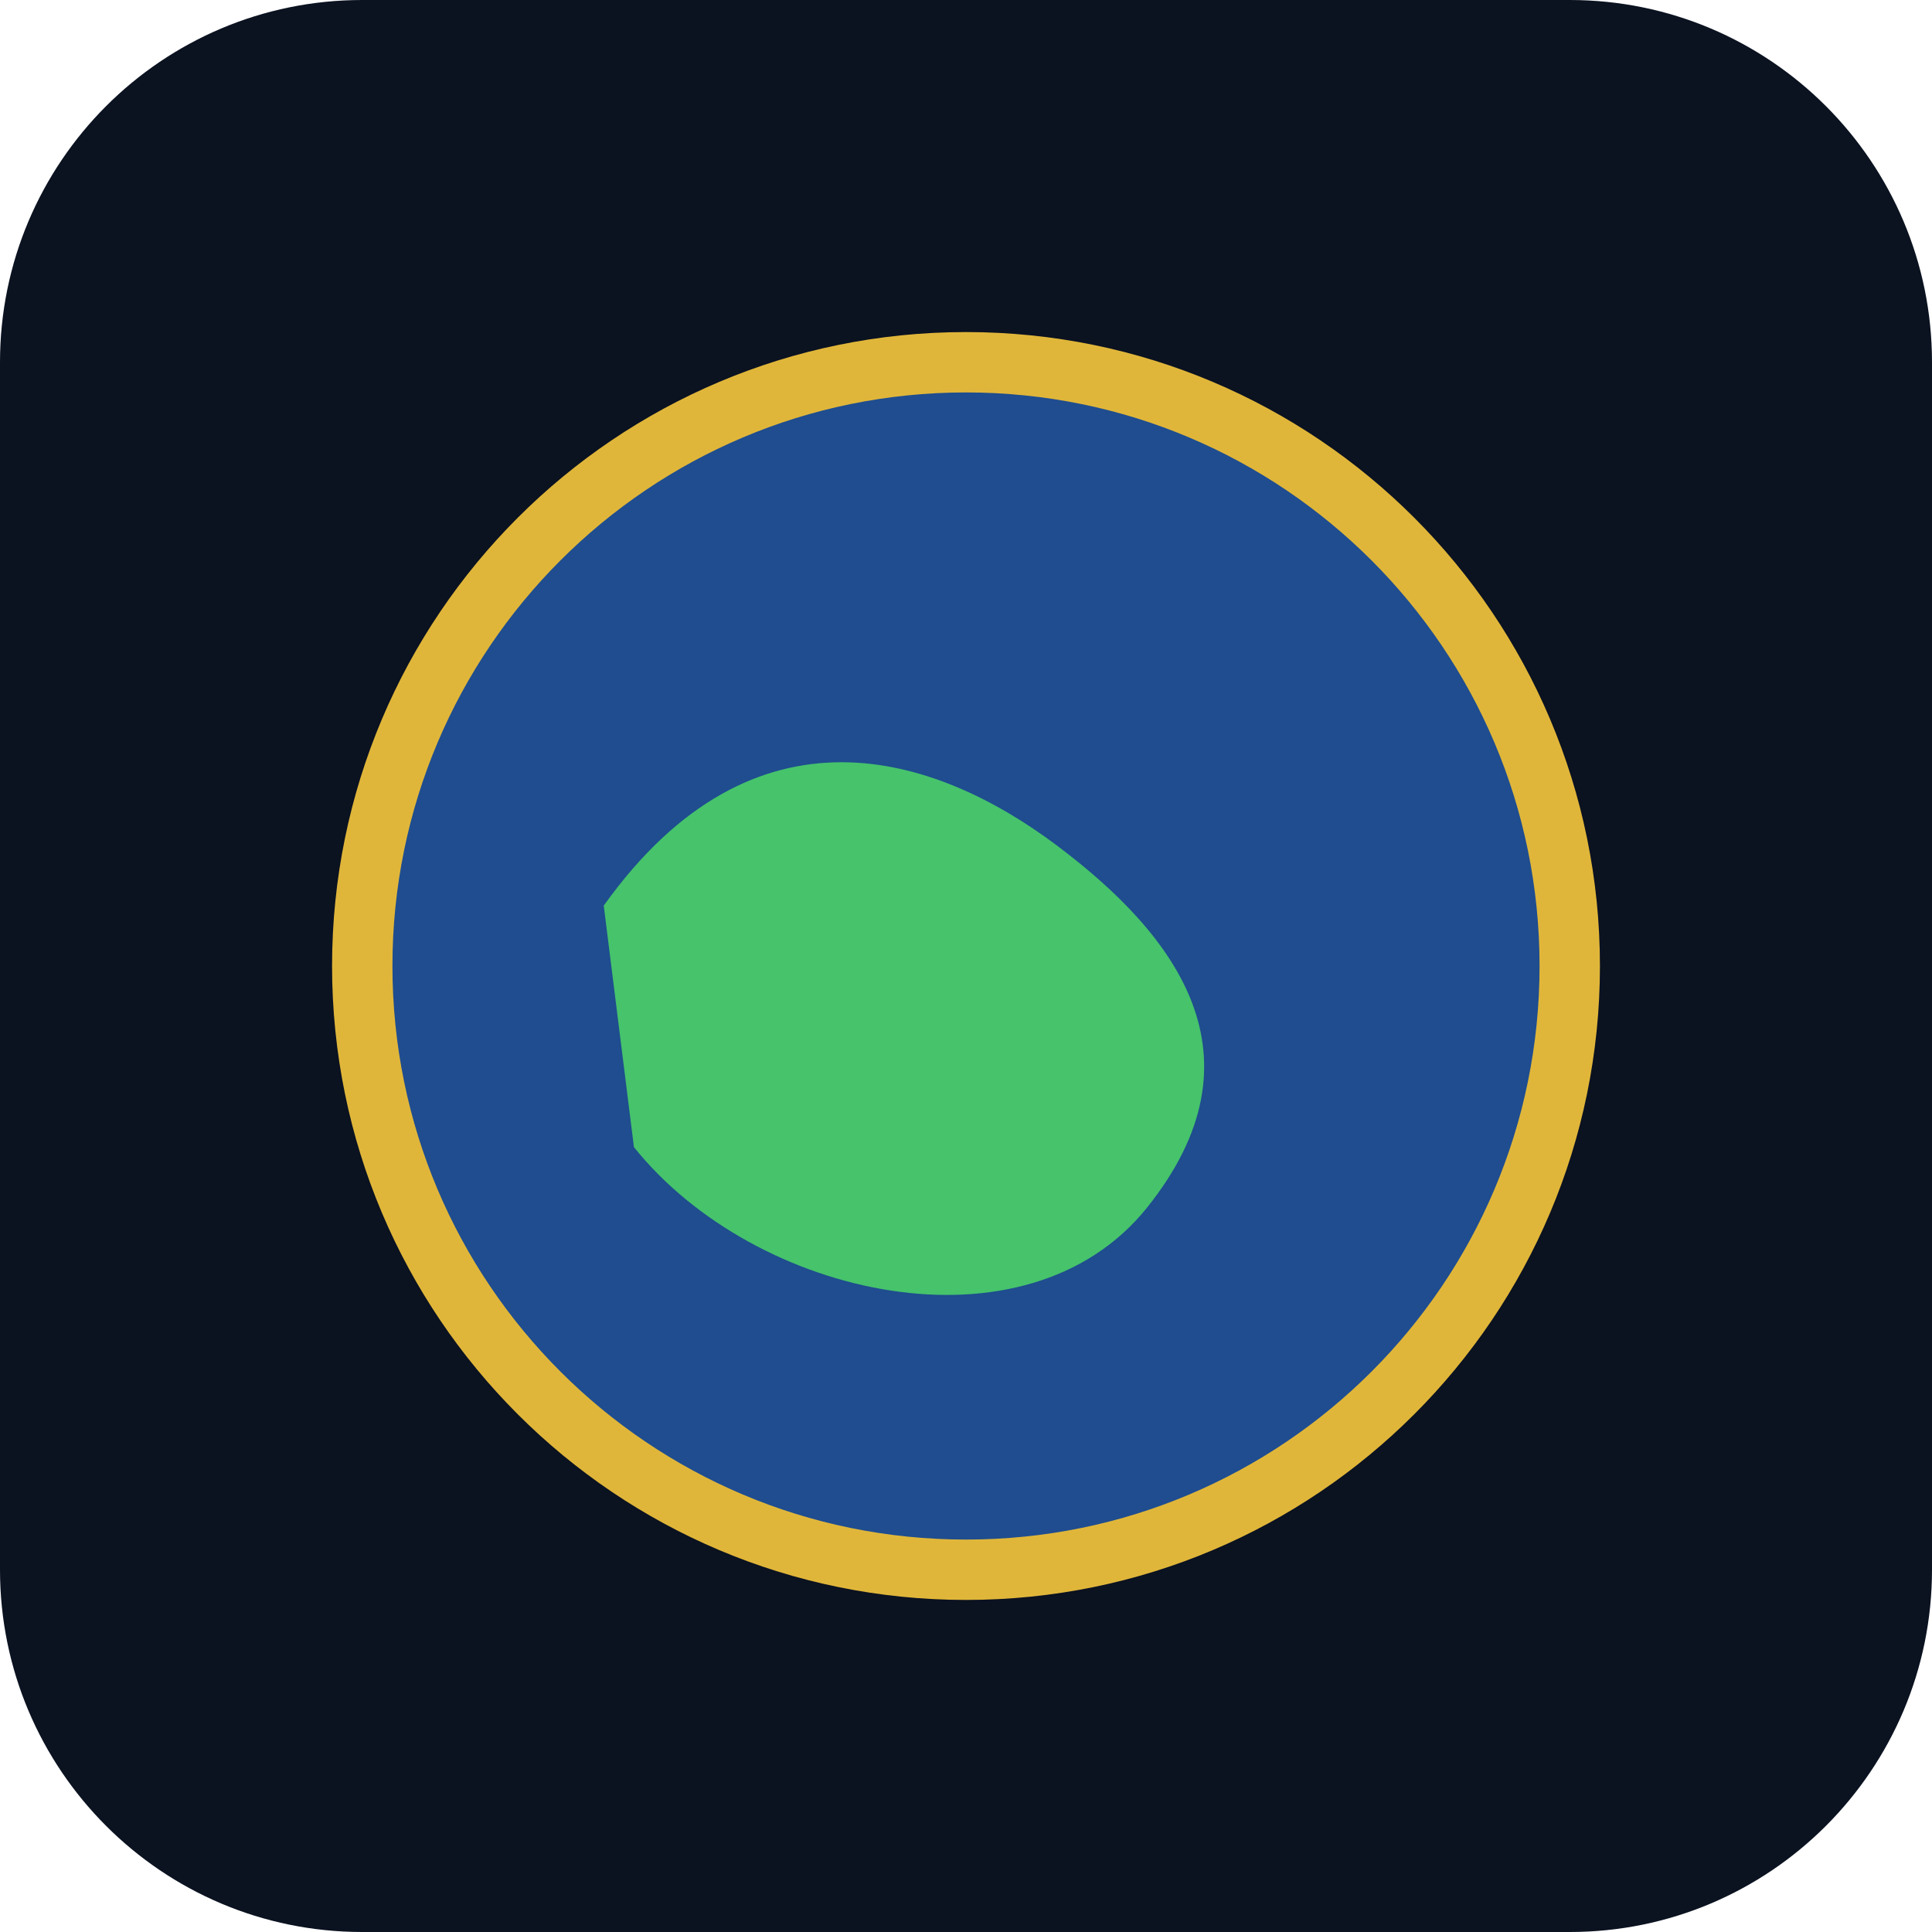
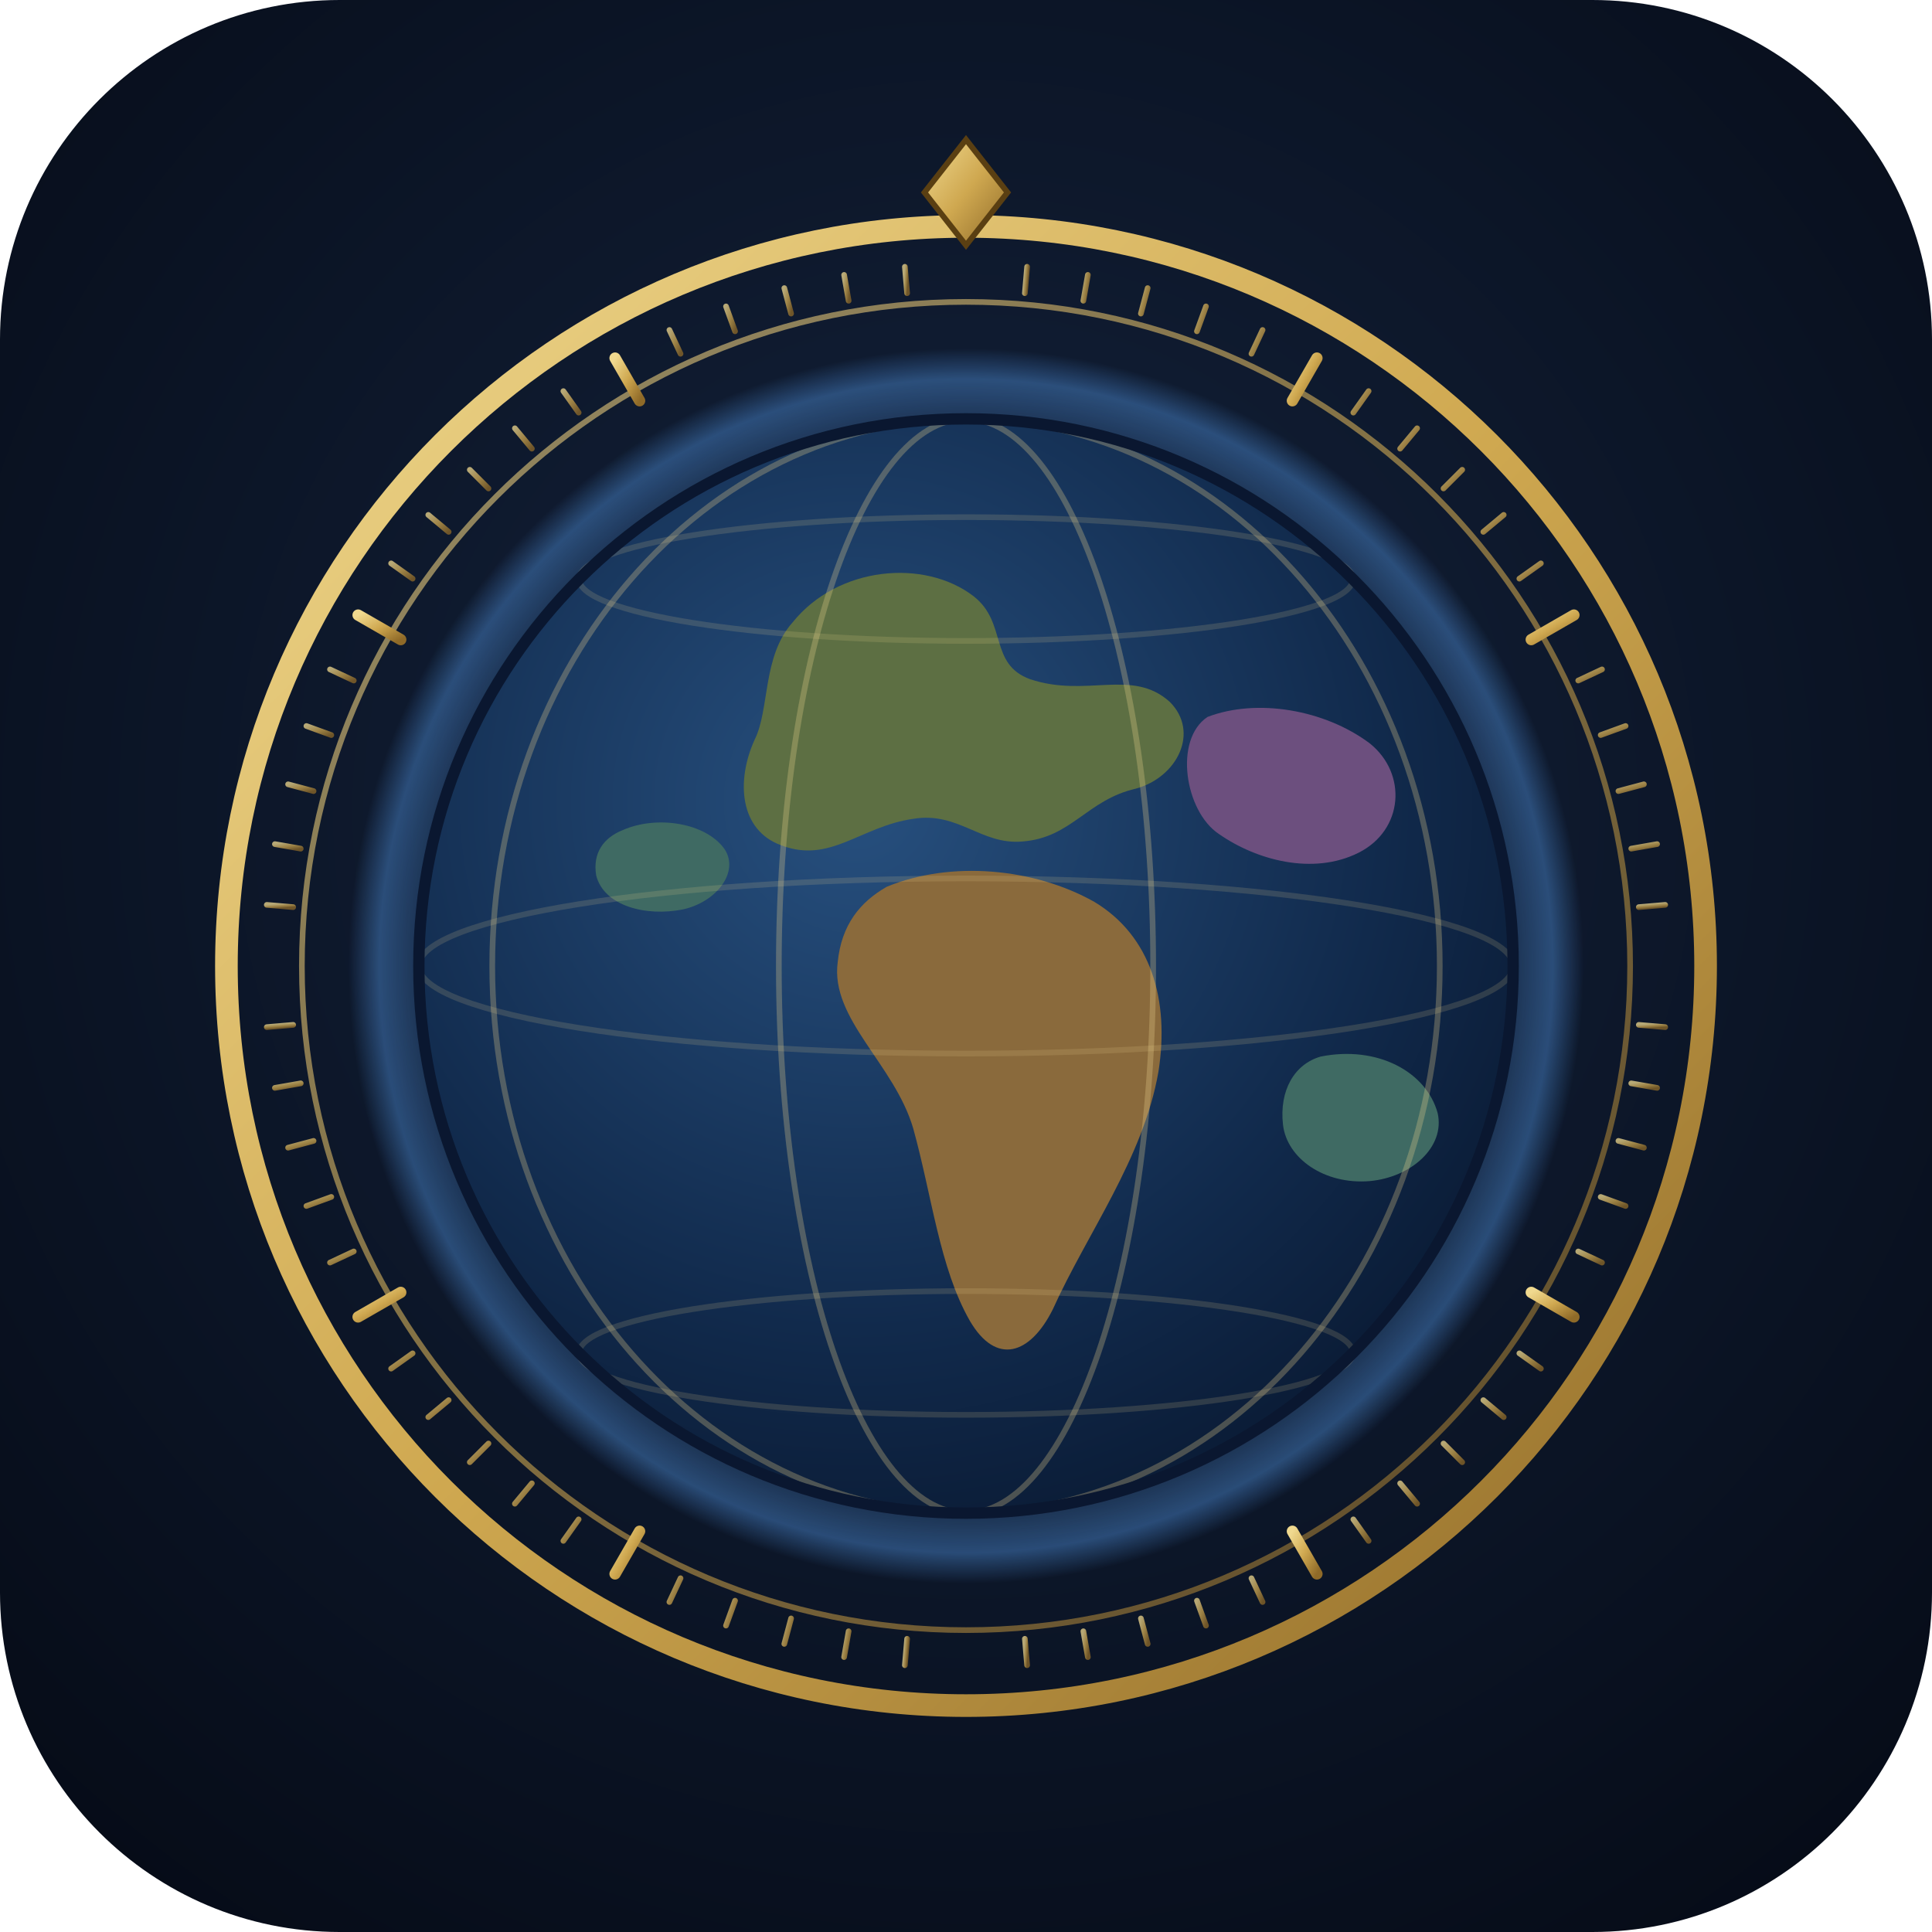
- <svg xmlns="http://www.w3.org/2000/svg" width="128" height="128" viewBox="0 0 128 128">
-   <rect width="128" height="128" rx="24" fill="#0b1220" />
-   <circle cx="64" cy="64" r="40" fill="#1f4d8f" stroke="#e0b63a" stroke-width="4" />
-   <path d="M40 60c10-14 22-10 30-4s14 14 6 24-26 6-34-4z" fill="#46c36b" />
+ <svg xmlns="http://www.w3.org/2000/svg" width="256" height="256" viewBox="0 0 1024 1024">
+   <defs>
+     <radialGradient id="bg" cx="50%" cy="42%" r="75%">
+       <stop offset="0" stop-color="#14233d" />
+       <stop offset="1" stop-color="#050a15" />
+     </radialGradient>
+     <linearGradient id="brass" x1="0" y1="0" x2="1" y2="1">
+       <stop offset="0" stop-color="#f0d98f" />
+       <stop offset=".5" stop-color="#cfa850" />
+       <stop offset="1" stop-color="#8f6a28" />
+     </linearGradient>
+     <radialGradient id="sea" cx="40%" cy="35%" r="80%">
+       <stop offset="0" stop-color="#27507f" />
+       <stop offset=".6" stop-color="#112a4c" />
+       <stop offset="1" stop-color="#07142a" />
+     </radialGradient>
+     <radialGradient id="glow" cx="50%" cy="50%" r="50%">
+       <stop offset=".82" stop-color="#4d8dd6" stop-opacity="0" />
+       <stop offset=".95" stop-color="#4d8dd6" stop-opacity=".45" />
+       <stop offset="1" stop-color="#4d8dd6" stop-opacity="0" />
+     </radialGradient>
+     <clipPath id="globe">
+       <circle cx="512" cy="512" r="290" />
+     </clipPath>
+     <clipPath id="sq">
+       <rect width="1024" height="1024" rx="180" />
+     </clipPath>
+   </defs>
+   <g clip-path="url(#sq)">
+     <rect width="1024" height="1024" fill="url(#bg)" />
+     <circle cx="512" cy="512" r="330" fill="url(#glow)" />
+     <circle cx="512" cy="512" r="290" fill="url(#sea)" />
+     <g clip-path="url(#globe)">
+       <path d="M420 330c24-30 70-34 96-14 18 14 8 36 30 44 30 10 54-6 74 12 16 16 4 40-18 46-26 6-34 26-60 28-22 2-34-16-58-12-28 4-44 24-70 14-22-8-24-34-14-56 8-16 4-44 20-62z" fill="#5d6f43" />
+       <path d="M470 470c34-14 78-10 110 8 30 18 40 52 34 90-8 46-38 86-56 126-12 24-30 30-44 6-16-28-20-66-30-102-10-34-44-58-40-88 2-20 12-32 26-40z" fill="#8a6a3c" />
+       <path d="M640 380c26-10 62-4 86 14 20 16 18 46-6 58-24 12-54 4-74-10-18-12-24-50-6-62z" fill="#6c4f7e" />
+       <path d="M330 440c18-8 44-4 54 10 8 12-4 28-22 32-20 4-42-2-46-18-2-12 4-20 14-24z" fill="#3f6a63" />
+       <path d="M700 560c30-6 56 8 62 30 4 18-14 34-36 36-24 2-44-12-46-30-2-18 6-32 20-36z" fill="#3f6a63" />
+     </g>
+     <ellipse cx="512" cy="306.9" rx="205.1" ry="32.8" fill="none" stroke="#e8cf8a" stroke-opacity=".16" stroke-width="3" />
+     <ellipse cx="512" cy="512.0" rx="290.0" ry="46.4" fill="none" stroke="#e8cf8a" stroke-opacity=".16" stroke-width="3" />
+     <ellipse cx="512" cy="717.1" rx="205.1" ry="32.8" fill="none" stroke="#e8cf8a" stroke-opacity=".16" stroke-width="3" />
+     <ellipse cx="512" cy="512" rx="251.1" ry="290" fill="none" stroke="#e8cf8a" stroke-opacity=".16" stroke-width="3" />
+     <ellipse cx="512" cy="512" rx="99.2" ry="290" fill="none" stroke="#e8cf8a" stroke-opacity=".16" stroke-width="3" />
+     <ellipse cx="512" cy="512" rx="99.2" ry="290" fill="none" stroke="#e8cf8a" stroke-opacity=".16" stroke-width="3" />
+     <ellipse cx="512" cy="512" rx="251.1" ry="290" fill="none" stroke="#e8cf8a" stroke-opacity=".16" stroke-width="3" />
+     <circle cx="512" cy="512" r="290" fill="none" stroke="#0a1730" stroke-width="6" />
+     <circle cx="512" cy="512" r="392" fill="none" stroke="url(#brass)" stroke-width="12" />
+     <circle cx="512" cy="512" r="352" fill="none" stroke="url(#brass)" stroke-width="3" opacity=".6" />
+     <line x1="512.0" y1="140.0" x2="512.0" y2="166.0" stroke="url(#brass)" stroke-width="6" stroke-linecap="round" opacity="1" />
+     <line x1="544.4" y1="141.4" x2="543.2" y2="155.4" stroke="url(#brass)" stroke-width="3" stroke-linecap="round" opacity="0.75" />
+     <line x1="576.6" y1="145.7" x2="574.2" y2="159.4" stroke="url(#brass)" stroke-width="3" stroke-linecap="round" opacity="0.75" />
+     <line x1="608.3" y1="152.7" x2="604.7" y2="166.2" stroke="url(#brass)" stroke-width="3" stroke-linecap="round" opacity="0.75" />
+     <line x1="639.2" y1="162.4" x2="634.4" y2="175.6" stroke="url(#brass)" stroke-width="3" stroke-linecap="round" opacity="0.75" />
+     <line x1="669.2" y1="174.9" x2="663.3" y2="187.5" stroke="url(#brass)" stroke-width="3" stroke-linecap="round" opacity="0.75" />
+     <line x1="698.0" y1="189.8" x2="685.0" y2="212.4" stroke="url(#brass)" stroke-width="6" stroke-linecap="round" opacity="1" />
+     <line x1="725.4" y1="207.3" x2="717.3" y2="218.7" stroke="url(#brass)" stroke-width="3" stroke-linecap="round" opacity="0.75" />
+     <line x1="751.1" y1="227.0" x2="742.1" y2="237.8" stroke="url(#brass)" stroke-width="3" stroke-linecap="round" opacity="0.75" />
+     <line x1="775.0" y1="249.0" x2="765.1" y2="258.9" stroke="url(#brass)" stroke-width="3" stroke-linecap="round" opacity="0.75" />
+     <line x1="797.0" y1="272.9" x2="786.2" y2="281.9" stroke="url(#brass)" stroke-width="3" stroke-linecap="round" opacity="0.75" />
+     <line x1="816.7" y1="298.6" x2="805.3" y2="306.7" stroke="url(#brass)" stroke-width="3" stroke-linecap="round" opacity="0.75" />
+     <line x1="834.2" y1="326.0" x2="811.6" y2="339.0" stroke="url(#brass)" stroke-width="6" stroke-linecap="round" opacity="1" />
+     <line x1="849.1" y1="354.8" x2="836.5" y2="360.7" stroke="url(#brass)" stroke-width="3" stroke-linecap="round" opacity="0.75" />
+     <line x1="861.6" y1="384.8" x2="848.4" y2="389.6" stroke="url(#brass)" stroke-width="3" stroke-linecap="round" opacity="0.75" />
+     <line x1="871.3" y1="415.7" x2="857.8" y2="419.3" stroke="url(#brass)" stroke-width="3" stroke-linecap="round" opacity="0.75" />
+     <line x1="878.3" y1="447.4" x2="864.6" y2="449.8" stroke="url(#brass)" stroke-width="3" stroke-linecap="round" opacity="0.75" />
+     <line x1="882.6" y1="479.6" x2="868.6" y2="480.8" stroke="url(#brass)" stroke-width="3" stroke-linecap="round" opacity="0.75" />
+     <line x1="884.0" y1="512.0" x2="858.0" y2="512.0" stroke="url(#brass)" stroke-width="6" stroke-linecap="round" opacity="1" />
+     <line x1="882.6" y1="544.4" x2="868.6" y2="543.2" stroke="url(#brass)" stroke-width="3" stroke-linecap="round" opacity="0.75" />
+     <line x1="878.3" y1="576.6" x2="864.6" y2="574.2" stroke="url(#brass)" stroke-width="3" stroke-linecap="round" opacity="0.75" />
+     <line x1="871.3" y1="608.3" x2="857.8" y2="604.7" stroke="url(#brass)" stroke-width="3" stroke-linecap="round" opacity="0.75" />
+     <line x1="861.6" y1="639.2" x2="848.4" y2="634.4" stroke="url(#brass)" stroke-width="3" stroke-linecap="round" opacity="0.75" />
+     <line x1="849.1" y1="669.2" x2="836.5" y2="663.3" stroke="url(#brass)" stroke-width="3" stroke-linecap="round" opacity="0.75" />
+     <line x1="834.2" y1="698.0" x2="811.6" y2="685.0" stroke="url(#brass)" stroke-width="6" stroke-linecap="round" opacity="1" />
+     <line x1="816.7" y1="725.4" x2="805.3" y2="717.3" stroke="url(#brass)" stroke-width="3" stroke-linecap="round" opacity="0.75" />
+     <line x1="797.0" y1="751.1" x2="786.2" y2="742.1" stroke="url(#brass)" stroke-width="3" stroke-linecap="round" opacity="0.75" />
+     <line x1="775.0" y1="775.0" x2="765.1" y2="765.1" stroke="url(#brass)" stroke-width="3" stroke-linecap="round" opacity="0.75" />
+     <line x1="751.1" y1="797.0" x2="742.1" y2="786.2" stroke="url(#brass)" stroke-width="3" stroke-linecap="round" opacity="0.75" />
+     <line x1="725.4" y1="816.7" x2="717.3" y2="805.3" stroke="url(#brass)" stroke-width="3" stroke-linecap="round" opacity="0.75" />
+     <line x1="698.0" y1="834.2" x2="685.0" y2="811.6" stroke="url(#brass)" stroke-width="6" stroke-linecap="round" opacity="1" />
+     <line x1="669.2" y1="849.1" x2="663.3" y2="836.5" stroke="url(#brass)" stroke-width="3" stroke-linecap="round" opacity="0.75" />
+     <line x1="639.2" y1="861.6" x2="634.4" y2="848.4" stroke="url(#brass)" stroke-width="3" stroke-linecap="round" opacity="0.75" />
+     <line x1="608.3" y1="871.3" x2="604.7" y2="857.8" stroke="url(#brass)" stroke-width="3" stroke-linecap="round" opacity="0.75" />
+     <line x1="576.6" y1="878.3" x2="574.2" y2="864.6" stroke="url(#brass)" stroke-width="3" stroke-linecap="round" opacity="0.75" />
+     <line x1="544.4" y1="882.6" x2="543.2" y2="868.6" stroke="url(#brass)" stroke-width="3" stroke-linecap="round" opacity="0.75" />
+     <line x1="512.0" y1="884.0" x2="512.0" y2="858.0" stroke="url(#brass)" stroke-width="6" stroke-linecap="round" opacity="1" />
+     <line x1="479.6" y1="882.6" x2="480.8" y2="868.6" stroke="url(#brass)" stroke-width="3" stroke-linecap="round" opacity="0.75" />
+     <line x1="447.4" y1="878.3" x2="449.8" y2="864.6" stroke="url(#brass)" stroke-width="3" stroke-linecap="round" opacity="0.75" />
+     <line x1="415.7" y1="871.3" x2="419.3" y2="857.8" stroke="url(#brass)" stroke-width="3" stroke-linecap="round" opacity="0.75" />
+     <line x1="384.8" y1="861.6" x2="389.6" y2="848.4" stroke="url(#brass)" stroke-width="3" stroke-linecap="round" opacity="0.75" />
+     <line x1="354.8" y1="849.1" x2="360.7" y2="836.5" stroke="url(#brass)" stroke-width="3" stroke-linecap="round" opacity="0.75" />
+     <line x1="326.0" y1="834.2" x2="339.0" y2="811.6" stroke="url(#brass)" stroke-width="6" stroke-linecap="round" opacity="1" />
+     <line x1="298.6" y1="816.7" x2="306.7" y2="805.3" stroke="url(#brass)" stroke-width="3" stroke-linecap="round" opacity="0.75" />
+     <line x1="272.9" y1="797.0" x2="281.9" y2="786.2" stroke="url(#brass)" stroke-width="3" stroke-linecap="round" opacity="0.75" />
+     <line x1="249.0" y1="775.0" x2="258.9" y2="765.1" stroke="url(#brass)" stroke-width="3" stroke-linecap="round" opacity="0.75" />
+     <line x1="227.0" y1="751.1" x2="237.8" y2="742.1" stroke="url(#brass)" stroke-width="3" stroke-linecap="round" opacity="0.75" />
+     <line x1="207.3" y1="725.4" x2="218.7" y2="717.3" stroke="url(#brass)" stroke-width="3" stroke-linecap="round" opacity="0.75" />
+     <line x1="189.8" y1="698.0" x2="212.4" y2="685.0" stroke="url(#brass)" stroke-width="6" stroke-linecap="round" opacity="1" />
+     <line x1="174.9" y1="669.2" x2="187.5" y2="663.3" stroke="url(#brass)" stroke-width="3" stroke-linecap="round" opacity="0.75" />
+     <line x1="162.4" y1="639.2" x2="175.6" y2="634.4" stroke="url(#brass)" stroke-width="3" stroke-linecap="round" opacity="0.75" />
+     <line x1="152.7" y1="608.3" x2="166.2" y2="604.7" stroke="url(#brass)" stroke-width="3" stroke-linecap="round" opacity="0.75" />
+     <line x1="145.7" y1="576.6" x2="159.4" y2="574.2" stroke="url(#brass)" stroke-width="3" stroke-linecap="round" opacity="0.75" />
+     <line x1="141.4" y1="544.4" x2="155.4" y2="543.2" stroke="url(#brass)" stroke-width="3" stroke-linecap="round" opacity="0.75" />
+     <line x1="140.0" y1="512.0" x2="166.0" y2="512.0" stroke="url(#brass)" stroke-width="6" stroke-linecap="round" opacity="1" />
+     <line x1="141.4" y1="479.6" x2="155.4" y2="480.8" stroke="url(#brass)" stroke-width="3" stroke-linecap="round" opacity="0.75" />
+     <line x1="145.7" y1="447.4" x2="159.4" y2="449.8" stroke="url(#brass)" stroke-width="3" stroke-linecap="round" opacity="0.75" />
+     <line x1="152.7" y1="415.7" x2="166.2" y2="419.3" stroke="url(#brass)" stroke-width="3" stroke-linecap="round" opacity="0.75" />
+     <line x1="162.4" y1="384.8" x2="175.6" y2="389.6" stroke="url(#brass)" stroke-width="3" stroke-linecap="round" opacity="0.75" />
+     <line x1="174.9" y1="354.8" x2="187.5" y2="360.7" stroke="url(#brass)" stroke-width="3" stroke-linecap="round" opacity="0.75" />
+     <line x1="189.8" y1="326.0" x2="212.4" y2="339.0" stroke="url(#brass)" stroke-width="6" stroke-linecap="round" opacity="1" />
+     <line x1="207.3" y1="298.6" x2="218.7" y2="306.7" stroke="url(#brass)" stroke-width="3" stroke-linecap="round" opacity="0.75" />
+     <line x1="227.0" y1="272.9" x2="237.8" y2="281.9" stroke="url(#brass)" stroke-width="3" stroke-linecap="round" opacity="0.75" />
+     <line x1="249.0" y1="249.0" x2="258.9" y2="258.9" stroke="url(#brass)" stroke-width="3" stroke-linecap="round" opacity="0.75" />
+     <line x1="272.9" y1="227.0" x2="281.9" y2="237.8" stroke="url(#brass)" stroke-width="3" stroke-linecap="round" opacity="0.75" />
+     <line x1="298.6" y1="207.3" x2="306.7" y2="218.7" stroke="url(#brass)" stroke-width="3" stroke-linecap="round" opacity="0.75" />
+     <line x1="326.0" y1="189.8" x2="339.0" y2="212.4" stroke="url(#brass)" stroke-width="6" stroke-linecap="round" opacity="1" />
+     <line x1="354.8" y1="174.9" x2="360.7" y2="187.5" stroke="url(#brass)" stroke-width="3" stroke-linecap="round" opacity="0.75" />
+     <line x1="384.8" y1="162.4" x2="389.6" y2="175.6" stroke="url(#brass)" stroke-width="3" stroke-linecap="round" opacity="0.75" />
+     <line x1="415.7" y1="152.7" x2="419.3" y2="166.2" stroke="url(#brass)" stroke-width="3" stroke-linecap="round" opacity="0.75" />
+     <line x1="447.4" y1="145.7" x2="449.8" y2="159.4" stroke="url(#brass)" stroke-width="3" stroke-linecap="round" opacity="0.75" />
+     <line x1="479.6" y1="141.4" x2="480.8" y2="155.4" stroke="url(#brass)" stroke-width="3" stroke-linecap="round" opacity="0.75" />
+     <path d="M512 74 l22 28 -22 28 -22 -28z" fill="url(#brass)" stroke="#5a3f12" stroke-width="3" />
+   </g>
</svg>
